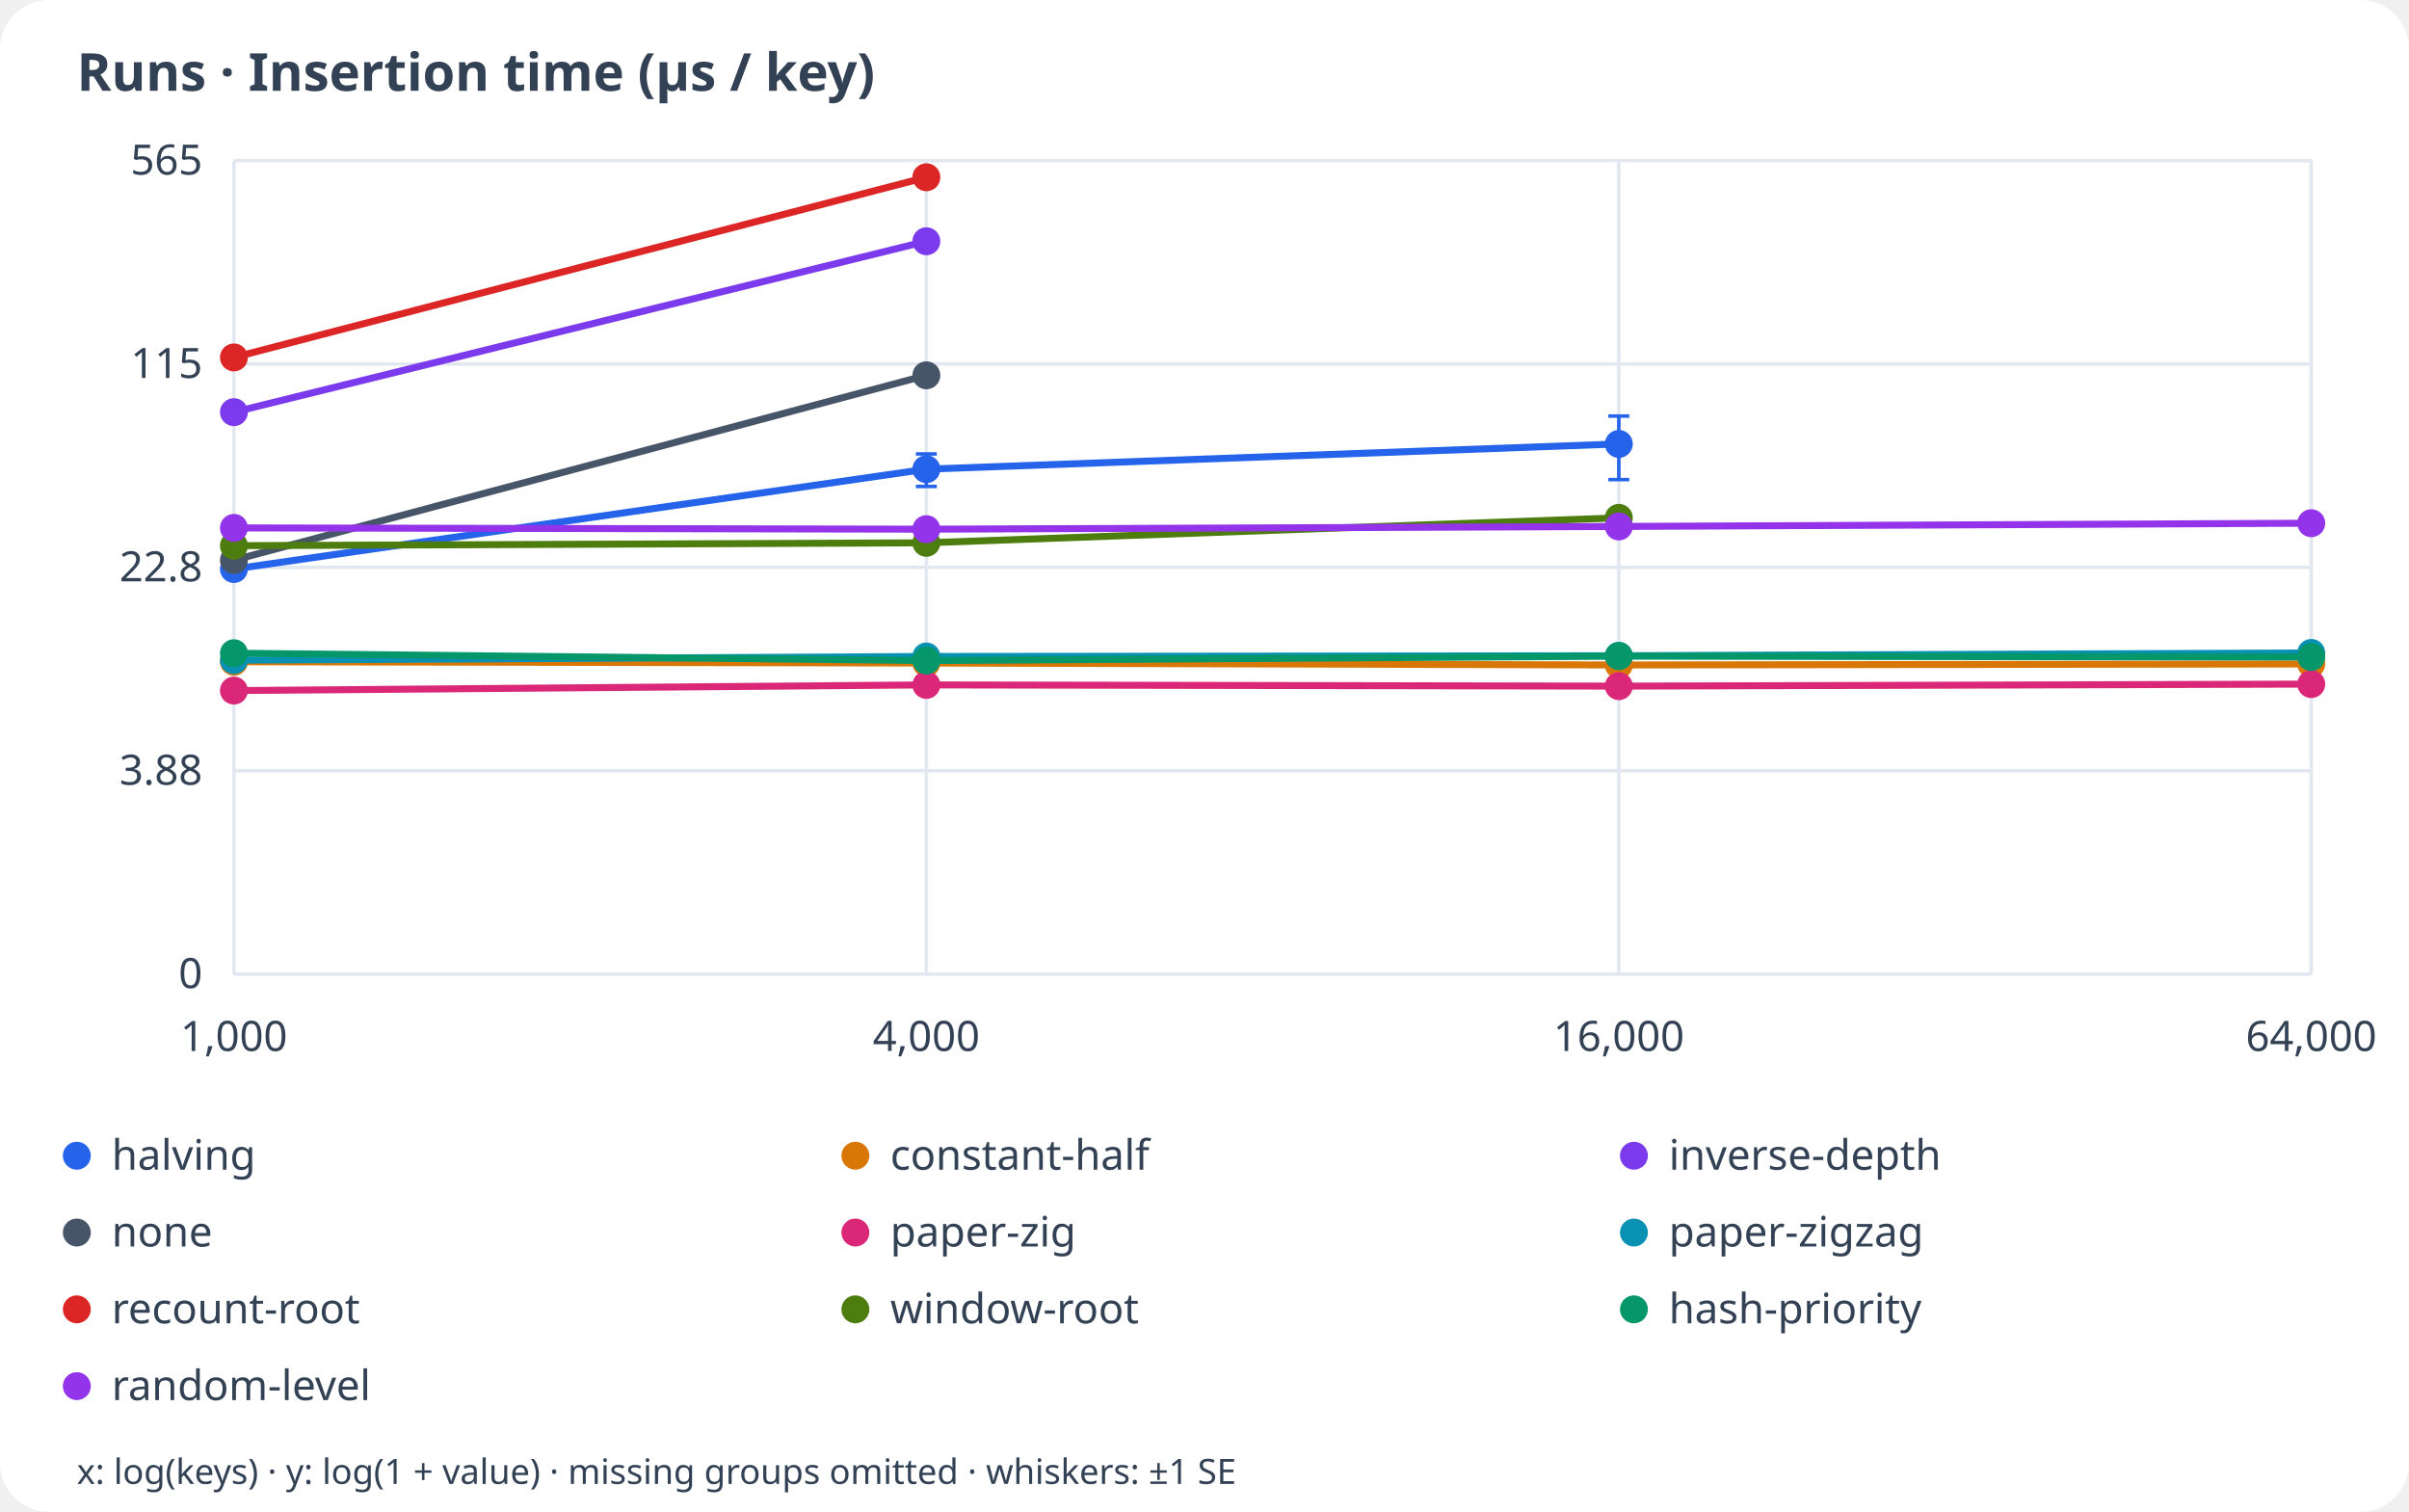
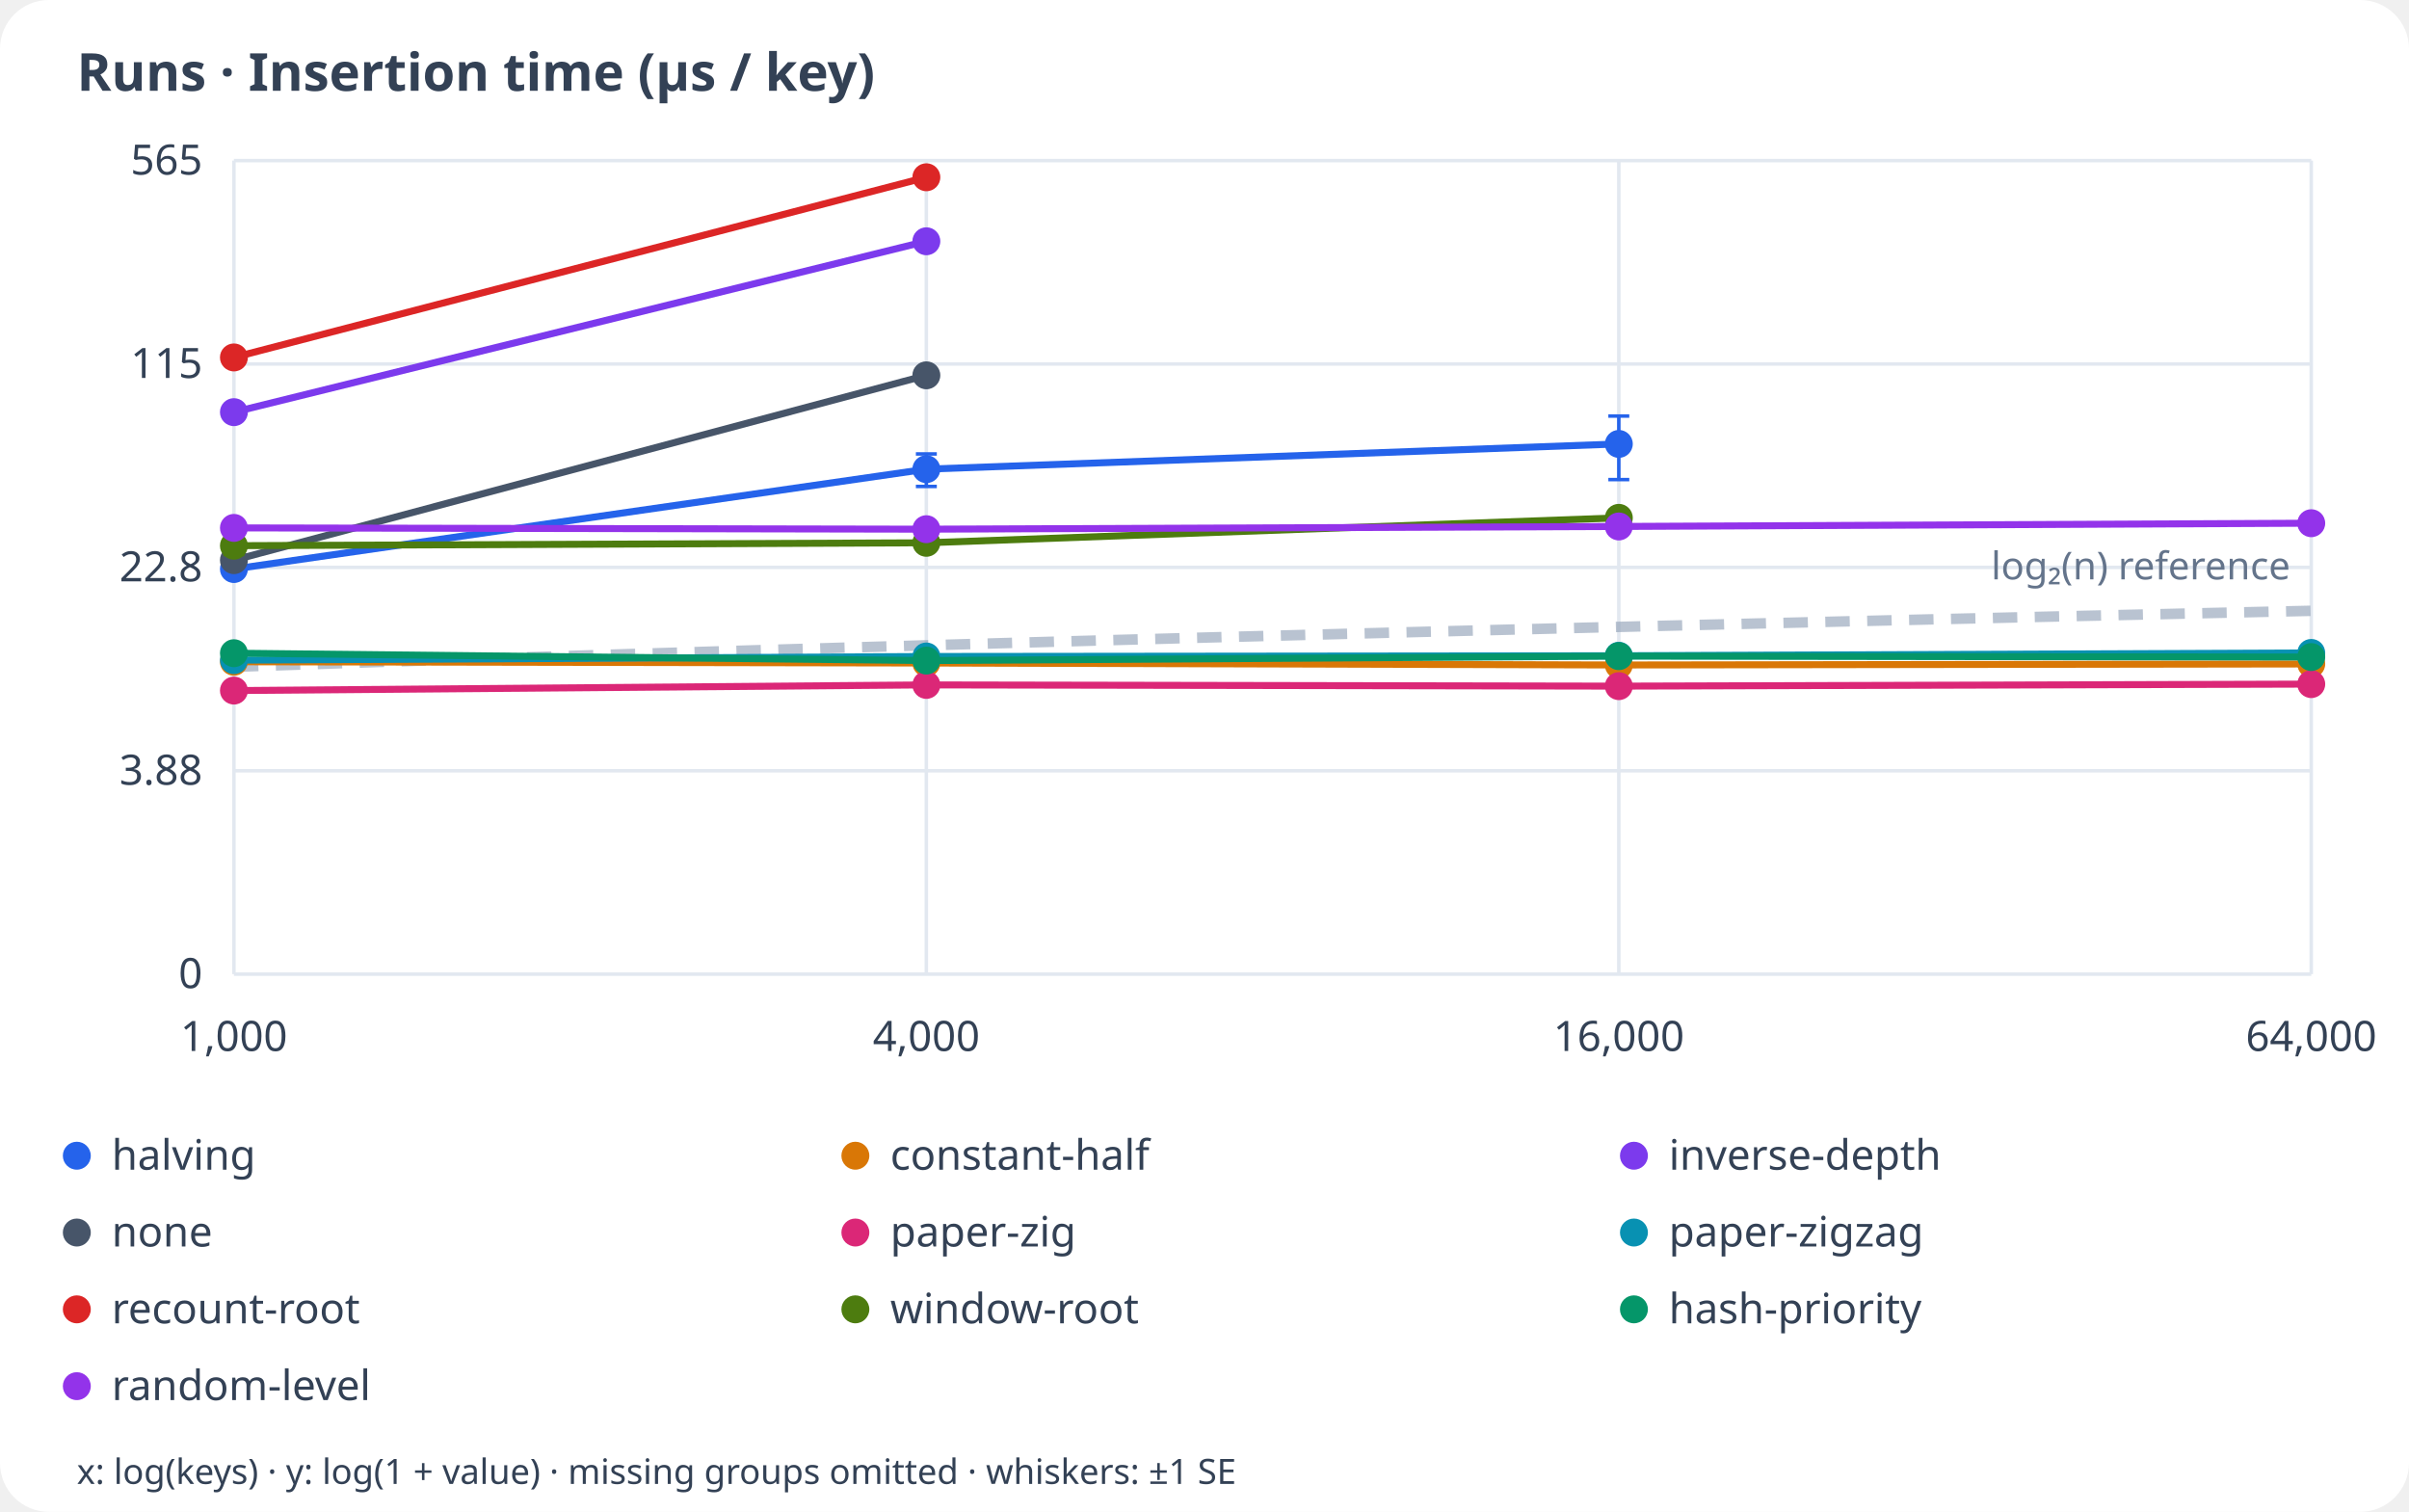
<svg xmlns="http://www.w3.org/2000/svg" viewBox="0 0 690 433" role="img" aria-labelledby="title desc">
  <style>text{font:12px system-ui,sans-serif;fill:#334155}.grid{stroke:#e2e8f0}path,line{vector-effect:non-scaling-stroke}</style>
  <rect width="690" height="433" rx="14" fill="white" />
  <text x="22" y="26" style="font-size:15px;font-weight:650">Runs · Insertion time (µs / key)</text>
  <line class="grid" x1="67" x2="662" y1="279.00" y2="279.00" />
  <text x="58" y="283.00" text-anchor="end">0</text>
  <line class="grid" x1="67" x2="662" y1="220.75" y2="220.75" />
  <text x="58" y="224.75" text-anchor="end">3.88</text>
  <line class="grid" x1="67" x2="662" y1="162.50" y2="162.50" />
  <text x="58" y="166.50" text-anchor="end">22.8</text>
  <line class="grid" x1="67" x2="662" y1="104.25" y2="104.25" />
  <text x="58" y="108.25" text-anchor="end">115</text>
  <line class="grid" x1="67" x2="662" y1="46.00" y2="46.00" />
  <text x="58" y="50.00" text-anchor="end">565</text>
  <line class="grid" x1="67.00" x2="67.00" y1="46" y2="279" />
  <text x="67.00" y="301" text-anchor="middle">1,000</text>
  <line class="grid" x1="265.33" x2="265.33" y1="46" y2="279" />
  <text x="265.33" y="301" text-anchor="middle">4,000</text>
  <line class="grid" x1="463.67" x2="463.67" y1="46" y2="279" />
  <text x="463.67" y="301" text-anchor="middle">16,000</text>
  <line class="grid" x1="662.00" x2="662.00" y1="46" y2="279" />
  <text x="662.00" y="301" text-anchor="middle">64,000</text>
+   <path class="log-reference" d="M67.00,190.98 L72.95,190.78 L78.90,190.58 L84.85,190.38 L90.80,190.18 L96.75,189.98 L102.70,189.79 L108.65,189.59 L114.60,189.40 L120.55,189.21 L126.50,189.02 L132.45,188.83 L138.40,188.64 L144.35,188.45 L150.30,188.26 L156.25,188.08 L162.20,187.89 L168.15,187.71 L174.10,187.52 L180.05,187.34 L186.00,187.16 L191.95,186.98 L197.90,186.80 L203.85,186.62 L209.80,186.44 L215.75,186.26 L221.70,186.09 L227.65,185.91 L233.60,185.74 L239.55,185.56 L245.50,185.39 L251.45,185.22 L257.40,185.05 L263.35,184.88 L269.30,184.71 L275.25,184.54 L281.20,184.37 L287.15,184.20 L293.10,184.03 L299.05,183.87 L305.00,183.70 L310.95,183.54 L316.90,183.37 L322.85,183.21 L328.80,183.05 L334.75,182.89 L340.70,182.72 L346.65,182.56 L352.60,182.40 L358.55,182.25 L364.50,182.09 L370.45,181.93 L376.40,181.77 L382.35,181.62 L388.30,181.46 L394.25,181.31 L400.20,181.15 L406.15,181.00 L412.10,180.85 L418.05,180.69 L424.00,180.54 L429.95,180.39 L435.90,180.24 L441.85,180.09 L447.80,179.94 L453.75,179.79 L459.70,179.64 L465.65,179.50 L471.60,179.35 L477.55,179.20 L483.50,179.06 L489.45,178.91 L495.40,178.77 L501.35,178.62 L507.30,178.48 L513.25,178.34 L519.20,178.20 L525.15,178.05 L531.10,177.91 L537.05,177.77 L543.00,177.63 L548.95,177.49 L554.90,177.35 L560.85,177.21 L566.80,177.08 L572.75,176.94 L578.70,176.80 L584.65,176.66 L590.60,176.53 L596.55,176.39 L602.50,176.26 L608.45,176.12 L614.40,175.99 L620.35,175.86 L626.30,175.72 L632.25,175.59 L638.20,175.46 L644.15,175.33 L650.10,175.20 L656.05,175.07 L662.00,174.94" stroke="#94a3b8" stroke-width="3" stroke-dasharray="7 5" opacity="0.65" fill="none" />
+   <text x="656" y="165.94" text-anchor="end" style="fill:#64748b;font-size:11px">log₂(n) reference</text>
  <path d="M67.00,163.36V162.59 M64.00,163.36h6 M64.00,162.59h6" stroke="#2563eb" fill="none" />
  <circle cx="67.00" cy="162.97" r="4" fill="#2563eb" />
  <path d="M67.00,162.97 L265.33,134.37" stroke="#2563eb" stroke-width="2" fill="none" />
  <path d="M265.33,139.32V130.01 M262.33,139.32h6 M262.33,130.01h6" stroke="#2563eb" fill="none" />
  <circle cx="265.33" cy="134.37" r="4" fill="#2563eb" />
  <path d="M265.33,134.37 L463.67,127.14" stroke="#2563eb" stroke-width="2" fill="none" />
  <path d="M463.67,137.36V119.16 M460.67,137.36h6 M460.67,119.16h6" stroke="#2563eb" fill="none" />
  <circle cx="463.67" cy="127.14" r="4" fill="#2563eb" />
  <circle cx="22" cy="331" r="4" fill="#2563eb" />
  <text x="32" y="335">halving</text>
  <path d="M67.00,190.04V189.03 M64.00,190.04h6 M64.00,189.03h6" stroke="#d97706" fill="none" />
  <circle cx="67.00" cy="189.53" r="4" fill="#d97706" />
  <path d="M67.00,189.53 L265.33,189.89" stroke="#d97706" stroke-width="2" fill="none" />
  <path d="M265.33,190.21V189.58 M262.33,190.21h6 M262.33,189.58h6" stroke="#d97706" fill="none" />
  <circle cx="265.33" cy="189.89" r="4" fill="#d97706" />
  <path d="M265.33,189.89 L463.67,190.45" stroke="#d97706" stroke-width="2" fill="none" />
  <path d="M463.67,190.55V190.36 M460.67,190.55h6 M460.67,190.36h6" stroke="#d97706" fill="none" />
  <circle cx="463.67" cy="190.45" r="4" fill="#d97706" />
  <path d="M463.67,190.45 L662.00,190.16" stroke="#d97706" stroke-width="2" fill="none" />
  <path d="M662.00,190.56V189.78 M659.00,190.56h6 M659.00,189.78h6" stroke="#d97706" fill="none" />
  <circle cx="662.00" cy="190.16" r="4" fill="#d97706" />
  <circle cx="245" cy="331" r="4" fill="#d97706" />
  <text x="255" y="335">constant-half</text>
  <path d="M67.00,118.32V117.76 M64.00,118.32h6 M64.00,117.76h6" stroke="#7c3aed" fill="none" />
  <circle cx="67.00" cy="118.04" r="4" fill="#7c3aed" />
  <path d="M67.00,118.04 L265.33,69.10" stroke="#7c3aed" stroke-width="2" fill="none" />
  <path d="M265.33,69.31V68.89 M262.33,69.31h6 M262.33,68.89h6" stroke="#7c3aed" fill="none" />
  <circle cx="265.33" cy="69.10" r="4" fill="#7c3aed" />
  <circle cx="468" cy="331" r="4" fill="#7c3aed" />
  <text x="478" y="335">inverse-depth</text>
  <path d="M67.00,160.68V160.19 M64.00,160.68h6 M64.00,160.19h6" stroke="#475569" fill="none" />
  <circle cx="67.00" cy="160.43" r="4" fill="#475569" />
  <path d="M67.00,160.43 L265.33,107.49" stroke="#475569" stroke-width="2" fill="none" />
  <path d="M265.33,108.62V106.39 M262.33,108.62h6 M262.33,106.39h6" stroke="#475569" fill="none" />
  <circle cx="265.33" cy="107.49" r="4" fill="#475569" />
  <circle cx="22" cy="353" r="4" fill="#475569" />
  <text x="32" y="357">none</text>
  <path d="M67.00,197.89V197.68 M64.00,197.89h6 M64.00,197.68h6" stroke="#db2777" fill="none" />
  <circle cx="67.00" cy="197.78" r="4" fill="#db2777" />
  <path d="M67.00,197.78 L265.33,196.16" stroke="#db2777" stroke-width="2" fill="none" />
  <path d="M265.33,197.01V195.32 M262.33,197.01h6 M262.33,195.32h6" stroke="#db2777" fill="none" />
  <circle cx="265.33" cy="196.16" r="4" fill="#db2777" />
  <path d="M265.33,196.16 L463.67,196.51" stroke="#db2777" stroke-width="2" fill="none" />
  <path d="M463.67,196.82V196.20 M460.67,196.82h6 M460.67,196.20h6" stroke="#db2777" fill="none" />
  <circle cx="463.67" cy="196.51" r="4" fill="#db2777" />
  <path d="M463.67,196.51 L662.00,195.93" stroke="#db2777" stroke-width="2" fill="none" />
  <path d="M662.00,196.17V195.69 M659.00,196.17h6 M659.00,195.69h6" stroke="#db2777" fill="none" />
  <circle cx="662.00" cy="195.93" r="4" fill="#db2777" />
  <circle cx="245" cy="353" r="4" fill="#db2777" />
  <text x="255" y="357">paper-zig</text>
  <path d="M67.00,189.37V188.79 M64.00,189.37h6 M64.00,188.79h6" stroke="#0891b2" fill="none" />
  <circle cx="67.00" cy="189.08" r="4" fill="#0891b2" />
  <path d="M67.00,189.08 L265.33,188.02" stroke="#0891b2" stroke-width="2" fill="none" />
  <path d="M265.33,188.38V187.67 M262.33,188.38h6 M262.33,187.67h6" stroke="#0891b2" fill="none" />
  <circle cx="265.33" cy="188.02" r="4" fill="#0891b2" />
  <path d="M265.33,188.02 L463.67,187.81" stroke="#0891b2" stroke-width="2" fill="none" />
  <path d="M463.67,187.86V187.76 M460.67,187.86h6 M460.67,187.76h6" stroke="#0891b2" fill="none" />
  <circle cx="463.67" cy="187.81" r="4" fill="#0891b2" />
  <path d="M463.67,187.81 L662.00,187.00" stroke="#0891b2" stroke-width="2" fill="none" />
  <path d="M662.00,187.05V186.94 M659.00,187.05h6 M659.00,186.94h6" stroke="#0891b2" fill="none" />
  <circle cx="662.00" cy="187.00" r="4" fill="#0891b2" />
  <circle cx="468" cy="353" r="4" fill="#0891b2" />
  <text x="478" y="357">paper-zigzag</text>
  <path d="M67.00,102.88V101.87 M64.00,102.88h6 M64.00,101.87h6" stroke="#dc2626" fill="none" />
  <circle cx="67.00" cy="102.37" r="4" fill="#dc2626" />
  <path d="M67.00,102.37 L265.33,50.77" stroke="#dc2626" stroke-width="2" fill="none" />
  <path d="M265.33,51.39V50.16 M262.33,51.39h6 M262.33,50.16h6" stroke="#dc2626" fill="none" />
  <circle cx="265.33" cy="50.77" r="4" fill="#dc2626" />
  <circle cx="22" cy="375" r="4" fill="#dc2626" />
  <text x="32" y="379">recount-root</text>
  <path d="M67.00,158.80V153.94 M64.00,158.80h6 M64.00,153.94h6" stroke="#4d7c0f" fill="none" />
  <circle cx="67.00" cy="156.29" r="4" fill="#4d7c0f" />
  <path d="M67.00,156.29 L265.33,155.46" stroke="#4d7c0f" stroke-width="2" fill="none" />
  <path d="M265.33,155.84V155.08 M262.33,155.84h6 M262.33,155.08h6" stroke="#4d7c0f" fill="none" />
  <circle cx="265.33" cy="155.46" r="4" fill="#4d7c0f" />
  <path d="M265.33,155.46 L463.67,148.31" stroke="#4d7c0f" stroke-width="2" fill="none" />
  <path d="M463.67,148.76V147.86 M460.67,148.76h6 M460.67,147.86h6" stroke="#4d7c0f" fill="none" />
  <circle cx="463.67" cy="148.31" r="4" fill="#4d7c0f" />
  <circle cx="245" cy="375" r="4" fill="#4d7c0f" />
  <text x="255" y="379">window-root</text>
  <path d="M67.00,189.17V185.11 M64.00,189.17h6 M64.00,185.11h6" stroke="#059669" fill="none" />
  <circle cx="67.00" cy="187.08" r="4" fill="#059669" />
  <path d="M67.00,187.08 L265.33,189.19" stroke="#059669" stroke-width="2" fill="none" />
  <path d="M265.33,189.40V188.98 M262.33,189.40h6 M262.33,188.98h6" stroke="#059669" fill="none" />
  <circle cx="265.33" cy="189.19" r="4" fill="#059669" />
  <path d="M265.33,189.19 L463.67,187.92" stroke="#059669" stroke-width="2" fill="none" />
  <path d="M463.67,188.86V187.00 M460.67,188.86h6 M460.67,187.00h6" stroke="#059669" fill="none" />
  <circle cx="463.67" cy="187.92" r="4" fill="#059669" />
  <path d="M463.67,187.92 L662.00,188.18" stroke="#059669" stroke-width="2" fill="none" />
  <path d="M662.00,188.23V188.14 M659.00,188.23h6 M659.00,188.14h6" stroke="#059669" fill="none" />
  <circle cx="662.00" cy="188.18" r="4" fill="#059669" />
  <circle cx="468" cy="375" r="4" fill="#059669" />
  <text x="478" y="379">hash-priority</text>
  <path d="M67.00,152.80V149.65 M64.00,152.80h6 M64.00,149.65h6" stroke="#9333ea" fill="none" />
  <circle cx="67.00" cy="151.19" r="4" fill="#9333ea" />
  <path d="M67.00,151.19 L265.33,151.56" stroke="#9333ea" stroke-width="2" fill="none" />
  <path d="M265.33,151.80V151.32 M262.33,151.80h6 M262.33,151.32h6" stroke="#9333ea" fill="none" />
  <circle cx="265.33" cy="151.56" r="4" fill="#9333ea" />
  <path d="M265.33,151.56 L463.67,150.78" stroke="#9333ea" stroke-width="2" fill="none" />
  <path d="M463.67,151.01V150.55 M460.67,151.01h6 M460.67,150.55h6" stroke="#9333ea" fill="none" />
  <circle cx="463.67" cy="150.78" r="4" fill="#9333ea" />
  <path d="M463.67,150.78 L662.00,149.85" stroke="#9333ea" stroke-width="2" fill="none" />
  <path d="M662.00,149.97V149.73 M659.00,149.97h6 M659.00,149.73h6" stroke="#9333ea" fill="none" />
  <circle cx="662.00" cy="149.85" r="4" fill="#9333ea" />
  <circle cx="22" cy="397" r="4" fill="#9333ea" />
  <text x="32" y="401">random-level</text>
  <text x="22" y="425" style="font-size:10px">x: log(keys) · y: log(1 + value) · missing groups omitted · whiskers: ±1 SE</text>
</svg>
